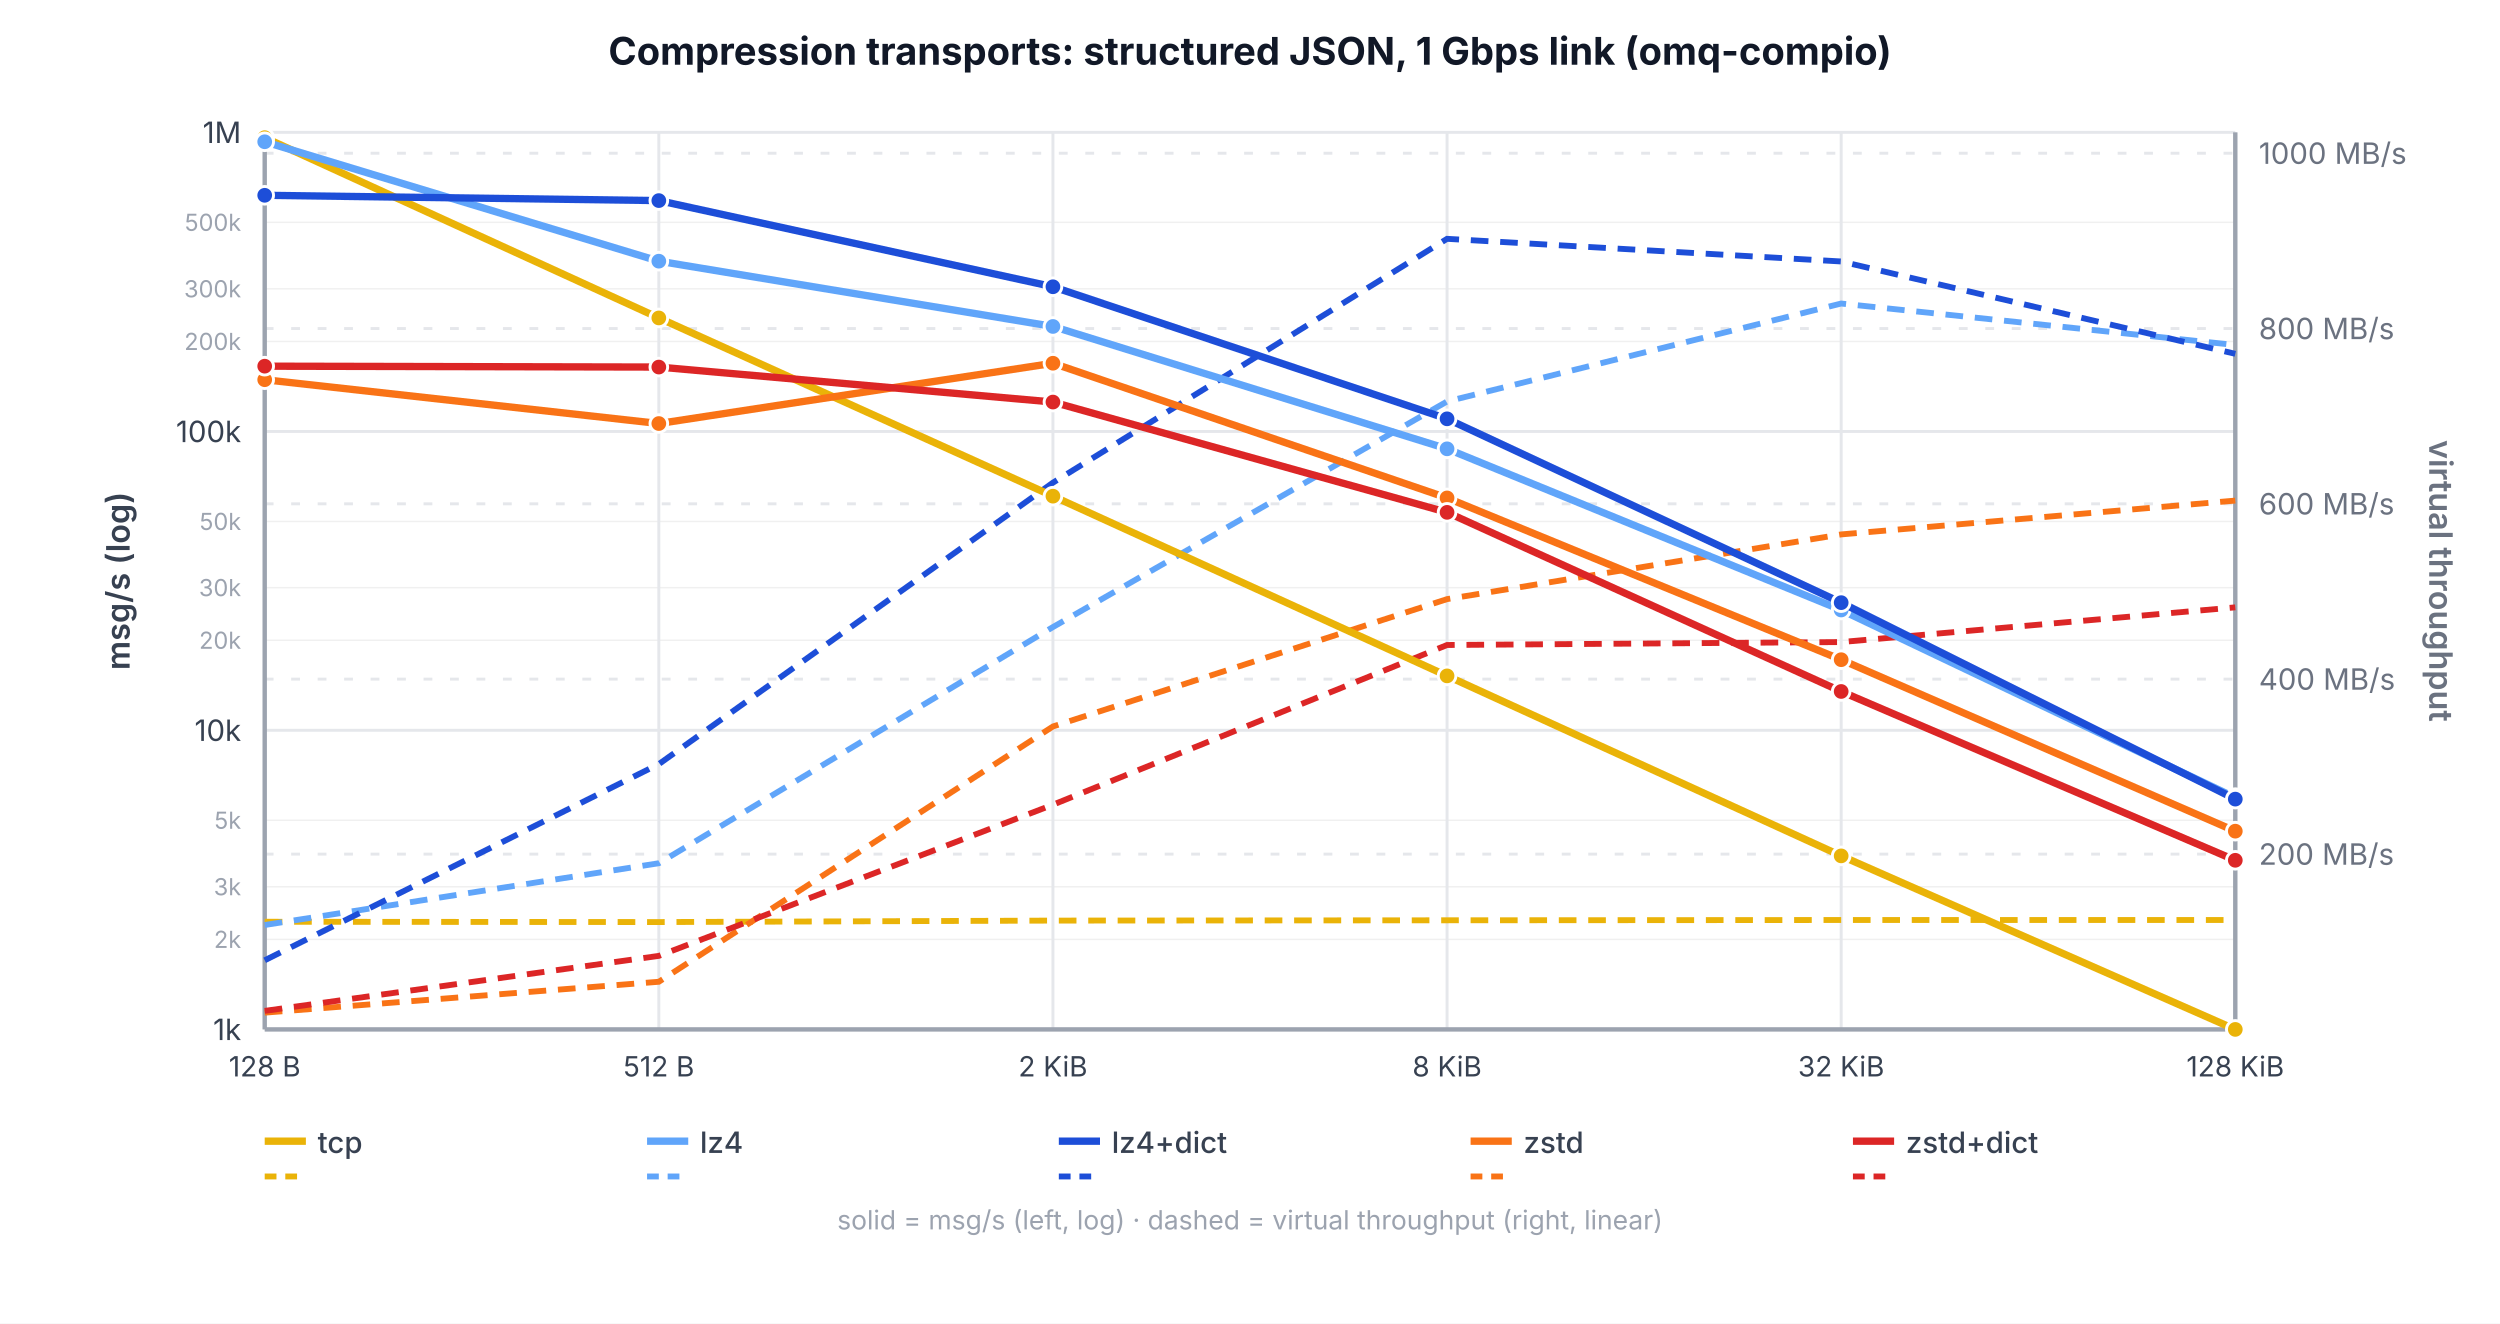
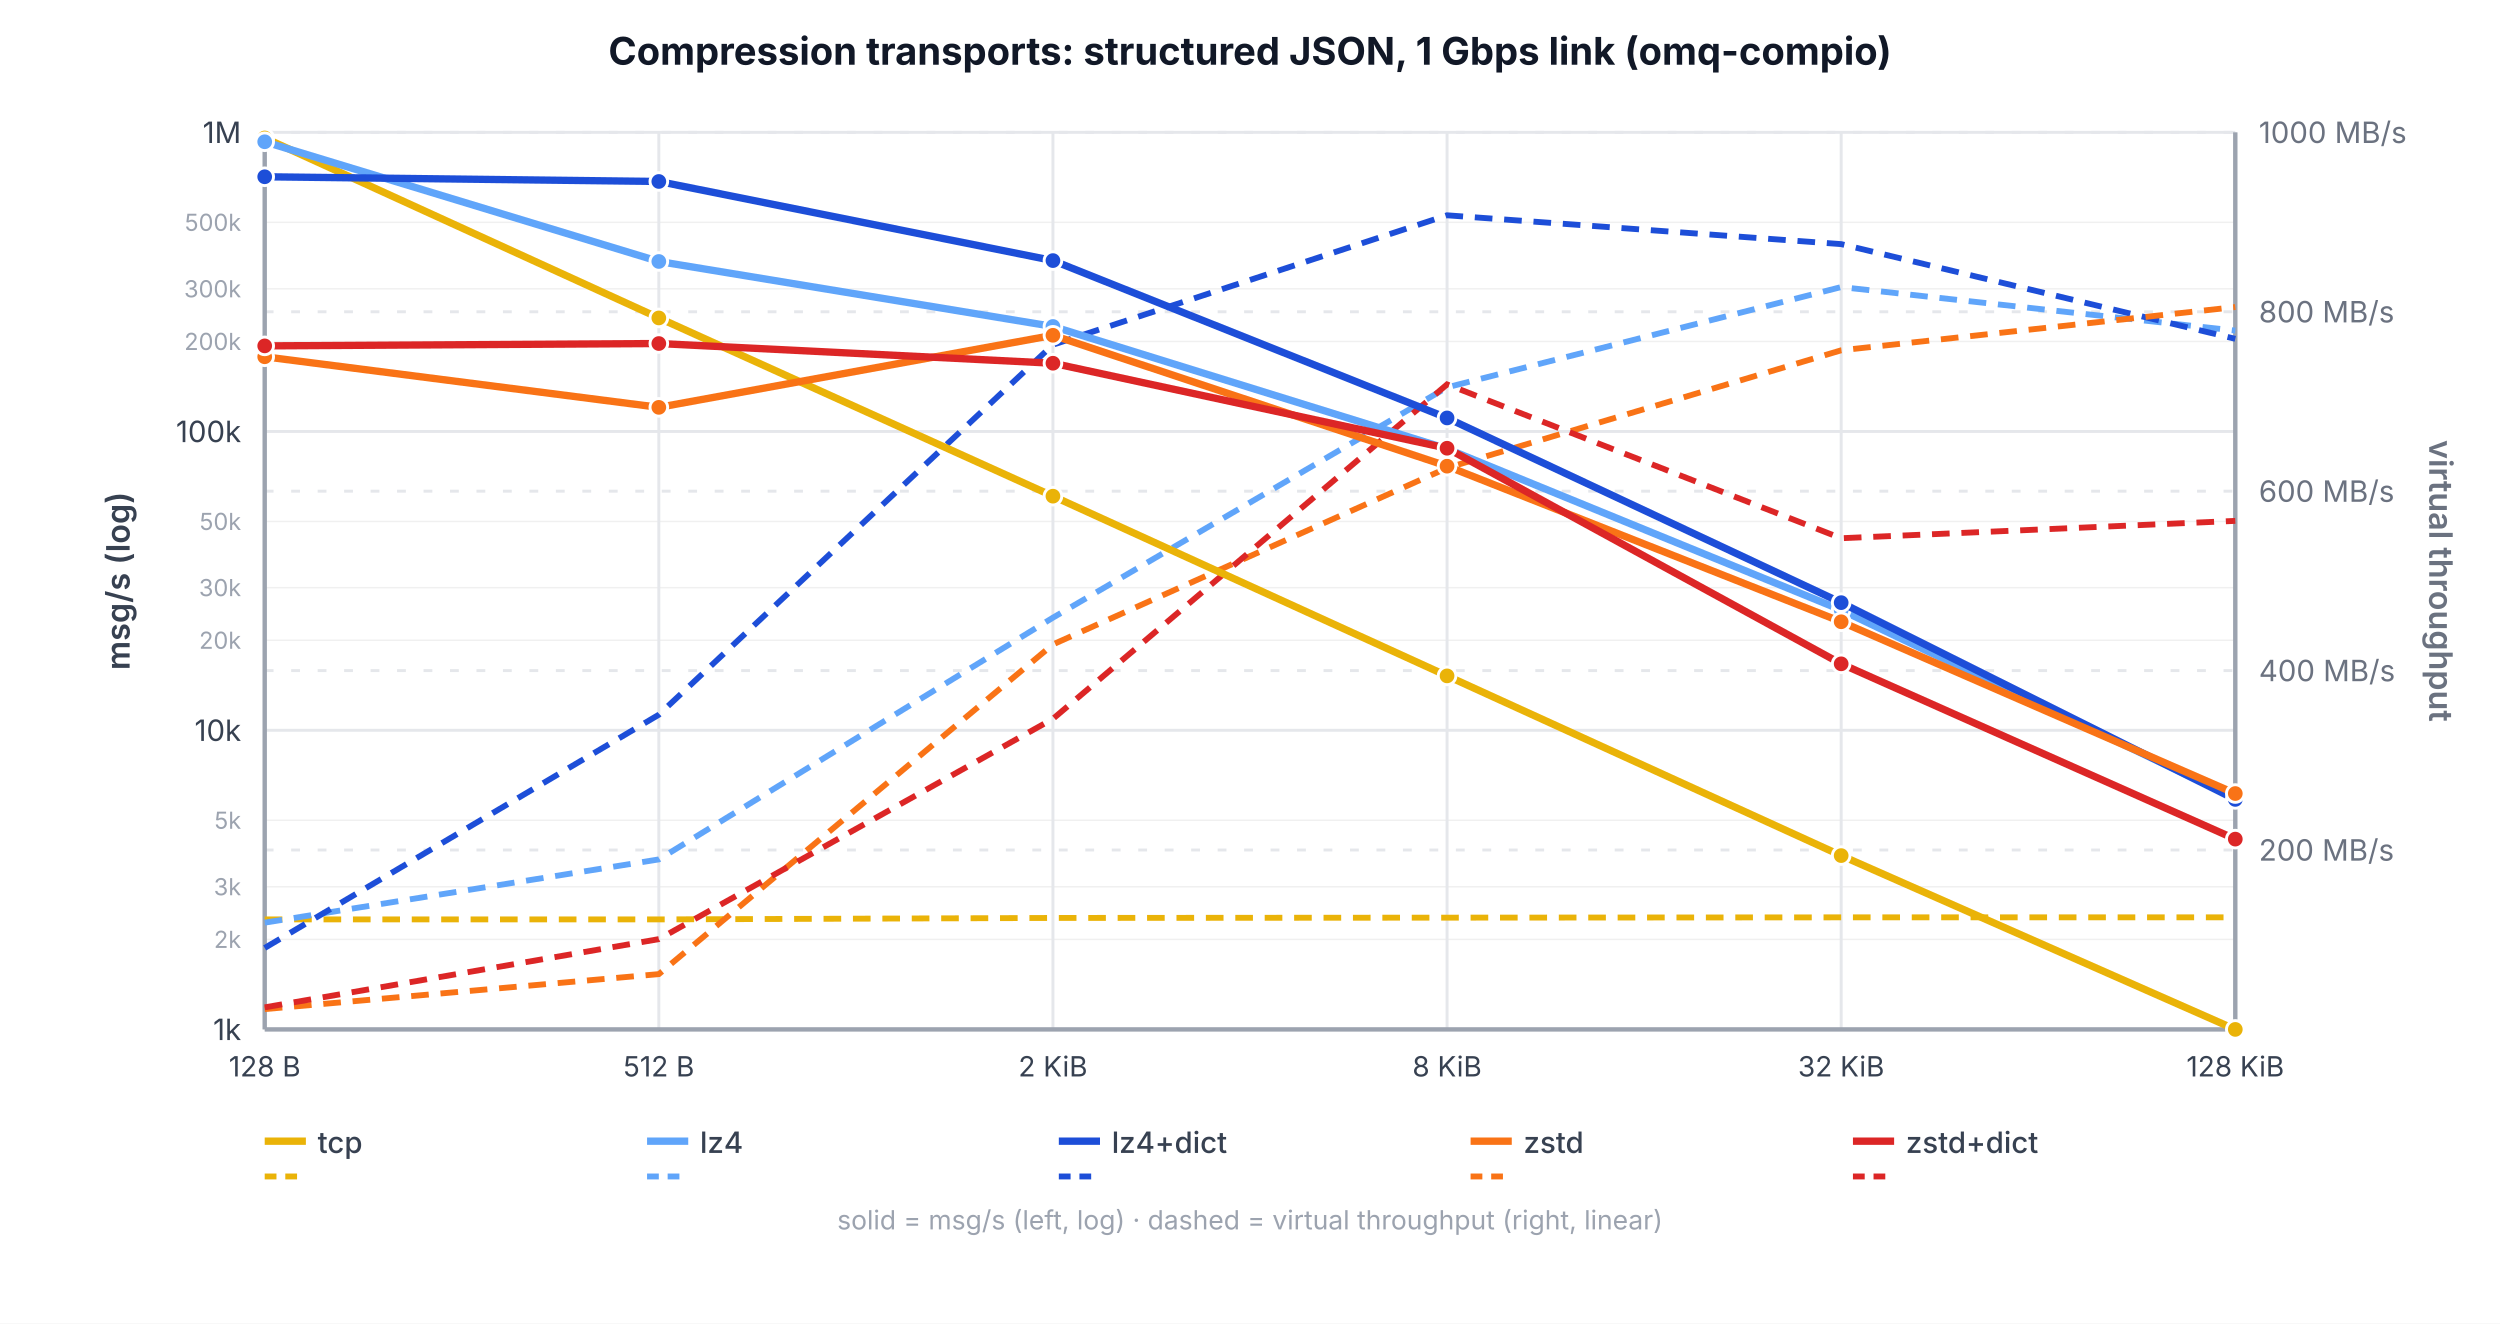
<svg xmlns="http://www.w3.org/2000/svg" viewBox="0 0 850 450" font-family="system-ui, -apple-system, sans-serif">
  <rect width="850" height="450" fill="white" />
  <line x1="90" y1="350.0" x2="760" y2="350.0" stroke="#e5e7eb" stroke-width="1" />
  <text x="82" y="350.0" text-anchor="end" dominant-baseline="middle" fill="#374151" font-size="10">1k</text>
  <line x1="90" y1="248.3" x2="760" y2="248.3" stroke="#e5e7eb" stroke-width="1" />
  <text x="82" y="248.3" text-anchor="end" dominant-baseline="middle" fill="#374151" font-size="10">10k</text>
  <line x1="90" y1="146.7" x2="760" y2="146.7" stroke="#e5e7eb" stroke-width="1" />
  <text x="82" y="146.7" text-anchor="end" dominant-baseline="middle" fill="#374151" font-size="10">100k</text>
  <line x1="90" y1="45.0" x2="760" y2="45.0" stroke="#e5e7eb" stroke-width="1" />
  <text x="82" y="45.0" text-anchor="end" dominant-baseline="middle" fill="#374151" font-size="10">1M</text>
  <line x1="90" y1="319.4" x2="760" y2="319.4" stroke="#f0f0f0" stroke-width="0.5" />
  <text x="82" y="319.4" text-anchor="end" dominant-baseline="middle" fill="#9ca3af" font-size="8">2k</text>
  <line x1="90" y1="301.5" x2="760" y2="301.5" stroke="#f0f0f0" stroke-width="0.5" />
  <text x="82" y="301.5" text-anchor="end" dominant-baseline="middle" fill="#9ca3af" font-size="8">3k</text>
  <line x1="90" y1="278.9" x2="760" y2="278.9" stroke="#f0f0f0" stroke-width="0.5" />
  <text x="82" y="278.9" text-anchor="end" dominant-baseline="middle" fill="#9ca3af" font-size="8">5k</text>
  <line x1="90" y1="217.7" x2="760" y2="217.7" stroke="#f0f0f0" stroke-width="0.5" />
  <text x="82" y="217.7" text-anchor="end" dominant-baseline="middle" fill="#9ca3af" font-size="8">20k</text>
  <line x1="90" y1="199.8" x2="760" y2="199.8" stroke="#f0f0f0" stroke-width="0.5" />
  <text x="82" y="199.8" text-anchor="end" dominant-baseline="middle" fill="#9ca3af" font-size="8">30k</text>
  <line x1="90" y1="177.3" x2="760" y2="177.3" stroke="#f0f0f0" stroke-width="0.5" />
  <text x="82" y="177.3" text-anchor="end" dominant-baseline="middle" fill="#9ca3af" font-size="8">50k</text>
  <line x1="90" y1="116.1" x2="760" y2="116.1" stroke="#f0f0f0" stroke-width="0.5" />
  <text x="82" y="116.1" text-anchor="end" dominant-baseline="middle" fill="#9ca3af" font-size="8">200k</text>
  <line x1="90" y1="98.2" x2="760" y2="98.2" stroke="#f0f0f0" stroke-width="0.5" />
  <text x="82" y="98.2" text-anchor="end" dominant-baseline="middle" fill="#9ca3af" font-size="8">300k</text>
  <line x1="90" y1="75.6" x2="760" y2="75.6" stroke="#f0f0f0" stroke-width="0.5" />
  <text x="82" y="75.6" text-anchor="end" dominant-baseline="middle" fill="#9ca3af" font-size="8">500k</text>
-   <line x1="90" y1="290.4" x2="760" y2="290.4" stroke="#e5e7eb" stroke-width="1" stroke-dasharray="3,6" />
-   <text x="768" y="290.4" text-anchor="start" dominant-baseline="middle" fill="#6b7280" font-size="10">200 MB/s</text>
-   <line x1="90" y1="230.9" x2="760" y2="230.9" stroke="#e5e7eb" stroke-width="1" stroke-dasharray="3,6" />
-   <text x="768" y="230.9" text-anchor="start" dominant-baseline="middle" fill="#6b7280" font-size="10">400 MB/s</text>
-   <line x1="90" y1="171.3" x2="760" y2="171.3" stroke="#e5e7eb" stroke-width="1" stroke-dasharray="3,6" />
-   <text x="768" y="171.3" text-anchor="start" dominant-baseline="middle" fill="#6b7280" font-size="10">600 MB/s</text>
-   <line x1="90" y1="111.7" x2="760" y2="111.7" stroke="#e5e7eb" stroke-width="1" stroke-dasharray="3,6" />
-   <text x="768" y="111.7" text-anchor="start" dominant-baseline="middle" fill="#6b7280" font-size="10">800 MB/s</text>
-   <line x1="90" y1="52.1" x2="760" y2="52.1" stroke="#e5e7eb" stroke-width="1" stroke-dasharray="3,6" />
-   <text x="768" y="52.1" text-anchor="start" dominant-baseline="middle" fill="#6b7280" font-size="10">1000 MB/s</text>
+   <line x1="90" y1="289.0" x2="760" y2="289.0" stroke="#e5e7eb" stroke-width="1" stroke-dasharray="3,6" />
+   <text x="768" y="289.0" text-anchor="start" dominant-baseline="middle" fill="#6b7280" font-size="10">200 MB/s</text>
+   <line x1="90" y1="228.0" x2="760" y2="228.0" stroke="#e5e7eb" stroke-width="1" stroke-dasharray="3,6" />
+   <text x="768" y="228.0" text-anchor="start" dominant-baseline="middle" fill="#6b7280" font-size="10">400 MB/s</text>
+   <line x1="90" y1="167.0" x2="760" y2="167.0" stroke="#e5e7eb" stroke-width="1" stroke-dasharray="3,6" />
+   <text x="768" y="167.0" text-anchor="start" dominant-baseline="middle" fill="#6b7280" font-size="10">600 MB/s</text>
+   <line x1="90" y1="106.0" x2="760" y2="106.0" stroke="#e5e7eb" stroke-width="1" stroke-dasharray="3,6" />
+   <text x="768" y="106.0" text-anchor="start" dominant-baseline="middle" fill="#6b7280" font-size="10">800 MB/s</text>
+   <line x1="90" y1="45.0" x2="760" y2="45.0" stroke="#e5e7eb" stroke-width="1" stroke-dasharray="3,6" />
+   <text x="768" y="45.0" text-anchor="start" dominant-baseline="middle" fill="#6b7280" font-size="10">1000 MB/s</text>
  <line x1="90.0" y1="45" x2="90.0" y2="350" stroke="#e5e7eb" stroke-width="1" />
  <line x1="224.0" y1="45" x2="224.0" y2="350" stroke="#e5e7eb" stroke-width="1" />
  <line x1="358.0" y1="45" x2="358.0" y2="350" stroke="#e5e7eb" stroke-width="1" />
  <line x1="492.0" y1="45" x2="492.0" y2="350" stroke="#e5e7eb" stroke-width="1" />
  <line x1="626.0" y1="45" x2="626.0" y2="350" stroke="#e5e7eb" stroke-width="1" />
  <line x1="760.0" y1="45" x2="760.0" y2="350" stroke="#e5e7eb" stroke-width="1" />
  <line x1="90" y1="45" x2="90" y2="350" stroke="#9ca3af" stroke-width="1.5" />
  <line x1="760" y1="45" x2="760" y2="350" stroke="#9ca3af" stroke-width="1.5" />
  <line x1="90" y1="350" x2="760" y2="350" stroke="#9ca3af" stroke-width="1.5" />
  <text x="90.0" y="366" text-anchor="middle" fill="#374151" font-size="9.5">128 B</text>
  <text x="224.0" y="366" text-anchor="middle" fill="#374151" font-size="9.5">512 B</text>
  <text x="358.0" y="366" text-anchor="middle" fill="#374151" font-size="9.5">2 KiB</text>
  <text x="492.0" y="366" text-anchor="middle" fill="#374151" font-size="9.5">8 KiB</text>
  <text x="626.0" y="366" text-anchor="middle" fill="#374151" font-size="9.5">32 KiB</text>
  <text x="760.0" y="366" text-anchor="middle" fill="#374151" font-size="9.5">128 KiB</text>
  <text x="40" y="197.5" text-anchor="middle" dominant-baseline="middle" fill="#374151" font-size="11" font-weight="600" transform="rotate(-90,40,197.5)">msg/s (log)</text>
  <text x="830" y="197.5" text-anchor="middle" dominant-baseline="middle" fill="#6b7280" font-size="11" font-weight="600" transform="rotate(90,830,197.5)">virtual throughput</text>
  <text x="425.0" y="22" text-anchor="middle" fill="#111827" font-size="13" font-weight="700">Compression transports: structured JSON, 1 Gbps link (omq-compio)</text>
-   <polyline points="90.0,313.4 224.0,313.5 358.0,313.0 492.0,312.9 626.0,312.8 760.0,312.8" fill="none" stroke="#eab308" stroke-width="2" stroke-dasharray="6,4" />
-   <polyline points="90.0,314.5 224.0,293.5 358.0,213.2 492.0,136.5 626.0,103.2 760.0,117.3" fill="none" stroke="#60a5fa" stroke-width="2" stroke-dasharray="6,4" />
-   <polyline points="90.0,326.5 224.0,259.8 358.0,164.1 492.0,81.2 626.0,88.9 760.0,120.3" fill="none" stroke="#1d4ed8" stroke-width="2" stroke-dasharray="6,4" />
-   <polyline points="90.0,344.3 224.0,333.8 358.0,247.0 492.0,203.7 626.0,181.7 760.0,170.2" fill="none" stroke="#f97316" stroke-width="2" stroke-dasharray="6,4" />
-   <polyline points="90.0,343.7 224.0,325.0 358.0,273.6 492.0,219.3 626.0,218.3 760.0,206.5" fill="none" stroke="#dc2626" stroke-width="2" stroke-dasharray="6,4" />
-   <polyline points="90.0,46.8 224.0,108.1 358.0,168.7 492.0,229.8 626.0,291.0 760.0,350.0" fill="none" stroke="#eab308" stroke-width="2.5" stroke-linecap="round" stroke-linejoin="round" />
-   <circle cx="90.0" cy="46.8" r="3" fill="#eab308" stroke="white" stroke-width="1" />
+   <polyline points="90.0,312.6 224.0,312.6 358.0,312.1 492.0,312.0 626.0,311.9 760.0,311.9" fill="none" stroke="#eab308" stroke-width="2" stroke-dasharray="6,4" />
+   <polyline points="90.0,313.7 224.0,292.2 358.0,210.0 492.0,131.7 626.0,97.6 760.0,112.4" fill="none" stroke="#60a5fa" stroke-width="2" stroke-dasharray="6,4" />
+   <polyline points="90.0,322.3 224.0,243.0 358.0,117.2 492.0,73.2 626.0,83.0 760.0,115.2" fill="none" stroke="#1d4ed8" stroke-width="2" stroke-dasharray="6,4" />
+   <polyline points="90.0,343.1 224.0,331.2 358.0,219.1 492.0,159.1 626.0,119.1 760.0,104.4" fill="none" stroke="#f97316" stroke-width="2" stroke-dasharray="6,4" />
+   <polyline points="90.0,342.5 224.0,319.3 358.0,244.4 492.0,130.7 626.0,183.0 760.0,177.1" fill="none" stroke="#dc2626" stroke-width="2" stroke-dasharray="6,4" />
+   <polyline points="90.0,46.9 224.0,108.1 358.0,168.7 492.0,229.8 626.0,290.9 760.0,350.0" fill="none" stroke="#eab308" stroke-width="2.5" stroke-linecap="round" stroke-linejoin="round" />
+   <circle cx="90.0" cy="46.9" r="3" fill="#eab308" stroke="white" stroke-width="1" />
  <circle cx="224.0" cy="108.1" r="3" fill="#eab308" stroke="white" stroke-width="1" />
  <circle cx="358.0" cy="168.7" r="3" fill="#eab308" stroke="white" stroke-width="1" />
  <circle cx="492.0" cy="229.8" r="3" fill="#eab308" stroke="white" stroke-width="1" />
-   <circle cx="626.0" cy="291.0" r="3" fill="#eab308" stroke="white" stroke-width="1" />
+   <circle cx="626.0" cy="290.9" r="3" fill="#eab308" stroke="white" stroke-width="1" />
  <circle cx="760.0" cy="350.0" r="3" fill="#eab308" stroke="white" stroke-width="1" />
-   <polyline points="90.0,48.2 224.0,88.8 358.0,111.0 492.0,152.6 626.0,207.4 760.0,271.2" fill="none" stroke="#60a5fa" stroke-width="2.5" stroke-linecap="round" stroke-linejoin="round" />
+   <polyline points="90.0,48.2 224.0,88.9 358.0,111.0 492.0,152.6 626.0,207.4 760.0,271.3" fill="none" stroke="#60a5fa" stroke-width="2.5" stroke-linecap="round" stroke-linejoin="round" />
  <circle cx="90.0" cy="48.2" r="3" fill="#60a5fa" stroke="white" stroke-width="1" />
-   <circle cx="224.0" cy="88.8" r="3" fill="#60a5fa" stroke="white" stroke-width="1" />
+   <circle cx="224.0" cy="88.9" r="3" fill="#60a5fa" stroke="white" stroke-width="1" />
  <circle cx="358.0" cy="111.0" r="3" fill="#60a5fa" stroke="white" stroke-width="1" />
  <circle cx="492.0" cy="152.6" r="3" fill="#60a5fa" stroke="white" stroke-width="1" />
  <circle cx="626.0" cy="207.4" r="3" fill="#60a5fa" stroke="white" stroke-width="1" />
-   <circle cx="760.0" cy="271.2" r="3" fill="#60a5fa" stroke="white" stroke-width="1" />
-   <polyline points="90.0,66.4 224.0,68.2 358.0,97.5 492.0,142.4 626.0,204.9 760.0,271.7" fill="none" stroke="#1d4ed8" stroke-width="2.5" stroke-linecap="round" stroke-linejoin="round" />
-   <circle cx="90.0" cy="66.4" r="3" fill="#1d4ed8" stroke="white" stroke-width="1" />
-   <circle cx="224.0" cy="68.2" r="3" fill="#1d4ed8" stroke="white" stroke-width="1" />
-   <circle cx="358.0" cy="97.5" r="3" fill="#1d4ed8" stroke="white" stroke-width="1" />
-   <circle cx="492.0" cy="142.4" r="3" fill="#1d4ed8" stroke="white" stroke-width="1" />
+   <circle cx="760.0" cy="271.3" r="3" fill="#60a5fa" stroke="white" stroke-width="1" />
+   <polyline points="90.0,60.1 224.0,61.7 358.0,88.6 492.0,142.1 626.0,204.9 760.0,271.8" fill="none" stroke="#1d4ed8" stroke-width="2.5" stroke-linecap="round" stroke-linejoin="round" />
+   <circle cx="90.0" cy="60.1" r="3" fill="#1d4ed8" stroke="white" stroke-width="1" />
+   <circle cx="224.0" cy="61.7" r="3" fill="#1d4ed8" stroke="white" stroke-width="1" />
+   <circle cx="358.0" cy="88.6" r="3" fill="#1d4ed8" stroke="white" stroke-width="1" />
+   <circle cx="492.0" cy="142.1" r="3" fill="#1d4ed8" stroke="white" stroke-width="1" />
  <circle cx="626.0" cy="204.9" r="3" fill="#1d4ed8" stroke="white" stroke-width="1" />
-   <circle cx="760.0" cy="271.7" r="3" fill="#1d4ed8" stroke="white" stroke-width="1" />
-   <polyline points="90.0,129.1 224.0,144.0 358.0,123.5 492.0,169.3 626.0,224.3 760.0,282.6" fill="none" stroke="#f97316" stroke-width="2.5" stroke-linecap="round" stroke-linejoin="round" />
-   <circle cx="90.0" cy="129.1" r="3" fill="#f97316" stroke="white" stroke-width="1" />
-   <circle cx="224.0" cy="144.0" r="3" fill="#f97316" stroke="white" stroke-width="1" />
-   <circle cx="358.0" cy="123.5" r="3" fill="#f97316" stroke="white" stroke-width="1" />
-   <circle cx="492.0" cy="169.3" r="3" fill="#f97316" stroke="white" stroke-width="1" />
-   <circle cx="626.0" cy="224.3" r="3" fill="#f97316" stroke="white" stroke-width="1" />
-   <circle cx="760.0" cy="282.6" r="3" fill="#f97316" stroke="white" stroke-width="1" />
-   <polyline points="90.0,124.5 224.0,124.8 358.0,136.7 492.0,174.2 626.0,235.1 760.0,292.5" fill="none" stroke="#dc2626" stroke-width="2.5" stroke-linecap="round" stroke-linejoin="round" />
-   <circle cx="90.0" cy="124.5" r="3" fill="#dc2626" stroke="white" stroke-width="1" />
-   <circle cx="224.0" cy="124.8" r="3" fill="#dc2626" stroke="white" stroke-width="1" />
-   <circle cx="358.0" cy="136.7" r="3" fill="#dc2626" stroke="white" stroke-width="1" />
-   <circle cx="492.0" cy="174.2" r="3" fill="#dc2626" stroke="white" stroke-width="1" />
-   <circle cx="626.0" cy="235.1" r="3" fill="#dc2626" stroke="white" stroke-width="1" />
-   <circle cx="760.0" cy="292.5" r="3" fill="#dc2626" stroke="white" stroke-width="1" />
+   <circle cx="760.0" cy="271.8" r="3" fill="#1d4ed8" stroke="white" stroke-width="1" />
+   <polyline points="90.0,121.3 224.0,138.5 358.0,114.0 492.0,158.5 626.0,211.4 760.0,269.8" fill="none" stroke="#f97316" stroke-width="2.5" stroke-linecap="round" stroke-linejoin="round" />
+   <circle cx="90.0" cy="121.3" r="3" fill="#f97316" stroke="white" stroke-width="1" />
+   <circle cx="224.0" cy="138.5" r="3" fill="#f97316" stroke="white" stroke-width="1" />
+   <circle cx="358.0" cy="114.0" r="3" fill="#f97316" stroke="white" stroke-width="1" />
+   <circle cx="492.0" cy="158.5" r="3" fill="#f97316" stroke="white" stroke-width="1" />
+   <circle cx="626.0" cy="211.4" r="3" fill="#f97316" stroke="white" stroke-width="1" />
+   <circle cx="760.0" cy="269.8" r="3" fill="#f97316" stroke="white" stroke-width="1" />
+   <polyline points="90.0,117.6 224.0,116.8 358.0,123.5 492.0,152.4 626.0,225.7 760.0,285.3" fill="none" stroke="#dc2626" stroke-width="2.5" stroke-linecap="round" stroke-linejoin="round" />
+   <circle cx="90.0" cy="117.6" r="3" fill="#dc2626" stroke="white" stroke-width="1" />
+   <circle cx="224.0" cy="116.8" r="3" fill="#dc2626" stroke="white" stroke-width="1" />
+   <circle cx="358.0" cy="123.5" r="3" fill="#dc2626" stroke="white" stroke-width="1" />
+   <circle cx="492.0" cy="152.4" r="3" fill="#dc2626" stroke="white" stroke-width="1" />
+   <circle cx="626.0" cy="225.7" r="3" fill="#dc2626" stroke="white" stroke-width="1" />
+   <circle cx="760.0" cy="285.3" r="3" fill="#dc2626" stroke="white" stroke-width="1" />
  <line x1="90" y1="388" x2="104" y2="388" stroke="#eab308" stroke-width="2.5" />
  <line x1="90" y1="400" x2="104" y2="400" stroke="#eab308" stroke-width="2" stroke-dasharray="4,3" />
  <text x="108" y="392" fill="#374151" font-size="10" font-weight="500">tcp</text>
  <line x1="220" y1="388" x2="234" y2="388" stroke="#60a5fa" stroke-width="2.5" />
  <line x1="220" y1="400" x2="234" y2="400" stroke="#60a5fa" stroke-width="2" stroke-dasharray="4,3" />
  <text x="238" y="392" fill="#374151" font-size="10" font-weight="500">lz4</text>
  <line x1="360" y1="388" x2="374" y2="388" stroke="#1d4ed8" stroke-width="2.5" />
  <line x1="360" y1="400" x2="374" y2="400" stroke="#1d4ed8" stroke-width="2" stroke-dasharray="4,3" />
  <text x="378" y="392" fill="#374151" font-size="10" font-weight="500">lz4+dict</text>
  <line x1="500" y1="388" x2="514" y2="388" stroke="#f97316" stroke-width="2.5" />
  <line x1="500" y1="400" x2="514" y2="400" stroke="#f97316" stroke-width="2" stroke-dasharray="4,3" />
  <text x="518" y="392" fill="#374151" font-size="10" font-weight="500">zstd</text>
  <line x1="630" y1="388" x2="644" y2="388" stroke="#dc2626" stroke-width="2.5" />
  <line x1="630" y1="400" x2="644" y2="400" stroke="#dc2626" stroke-width="2" stroke-dasharray="4,3" />
  <text x="648" y="392" fill="#374151" font-size="10" font-weight="500">zstd+dict</text>
  <text x="425.0" y="418" text-anchor="middle" fill="#9ca3af" font-size="9">solid = msg/s (left, log) · dashed = virtual throughput (right, linear)</text>
</svg>
